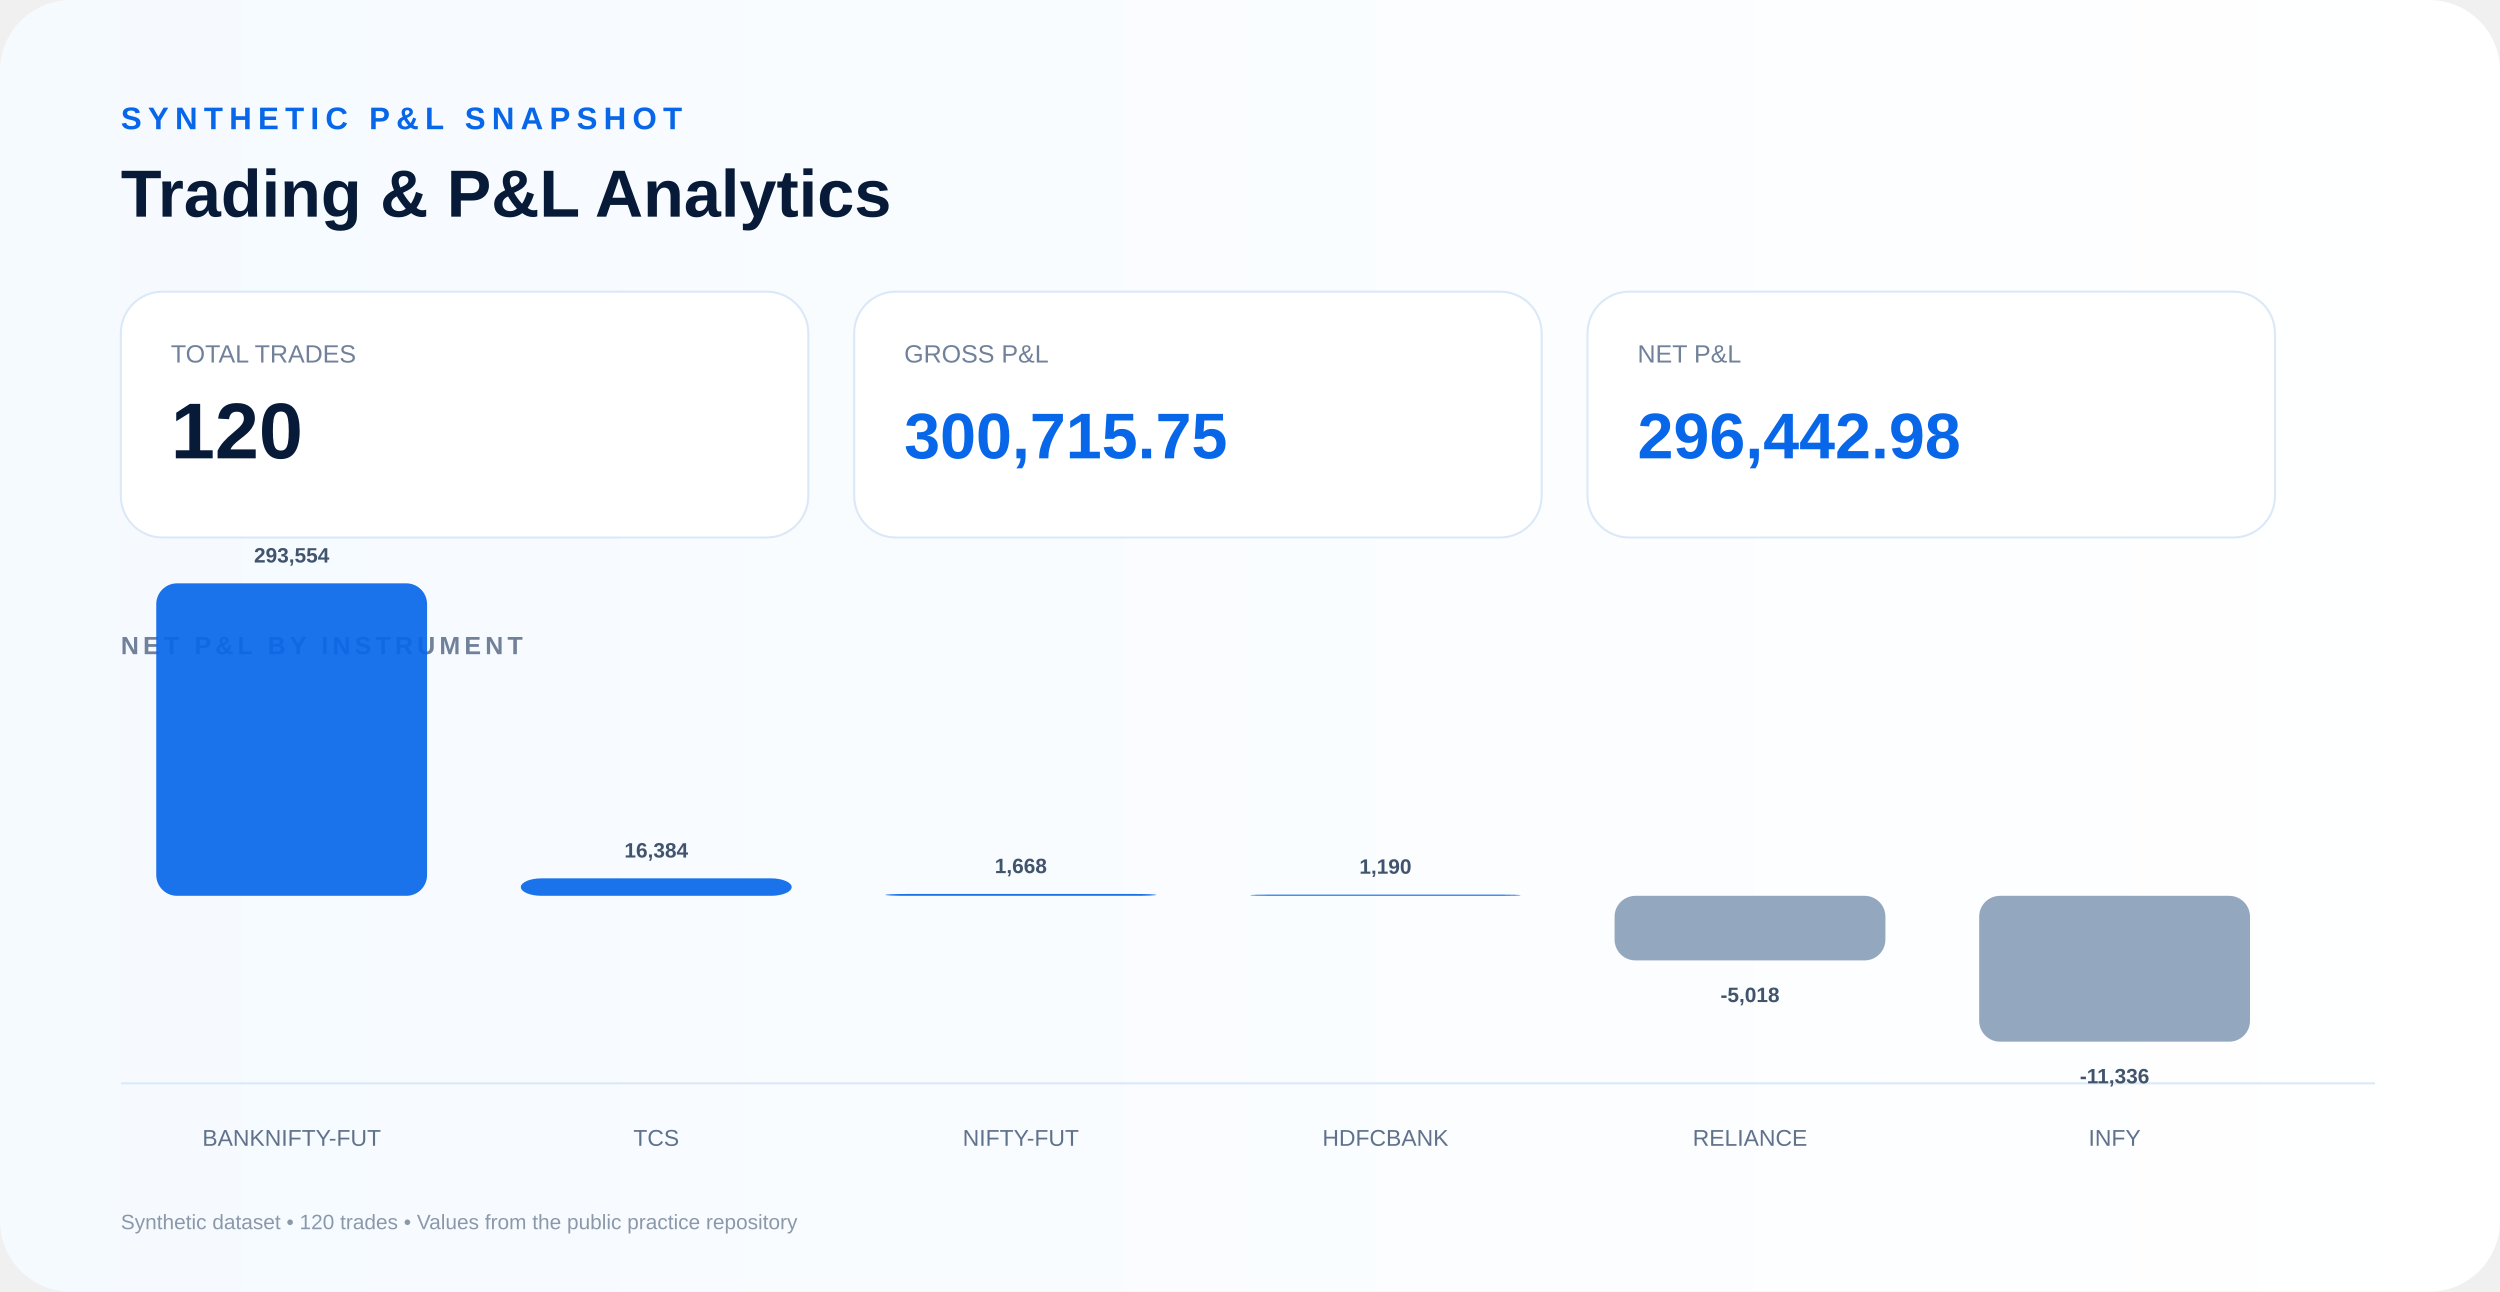
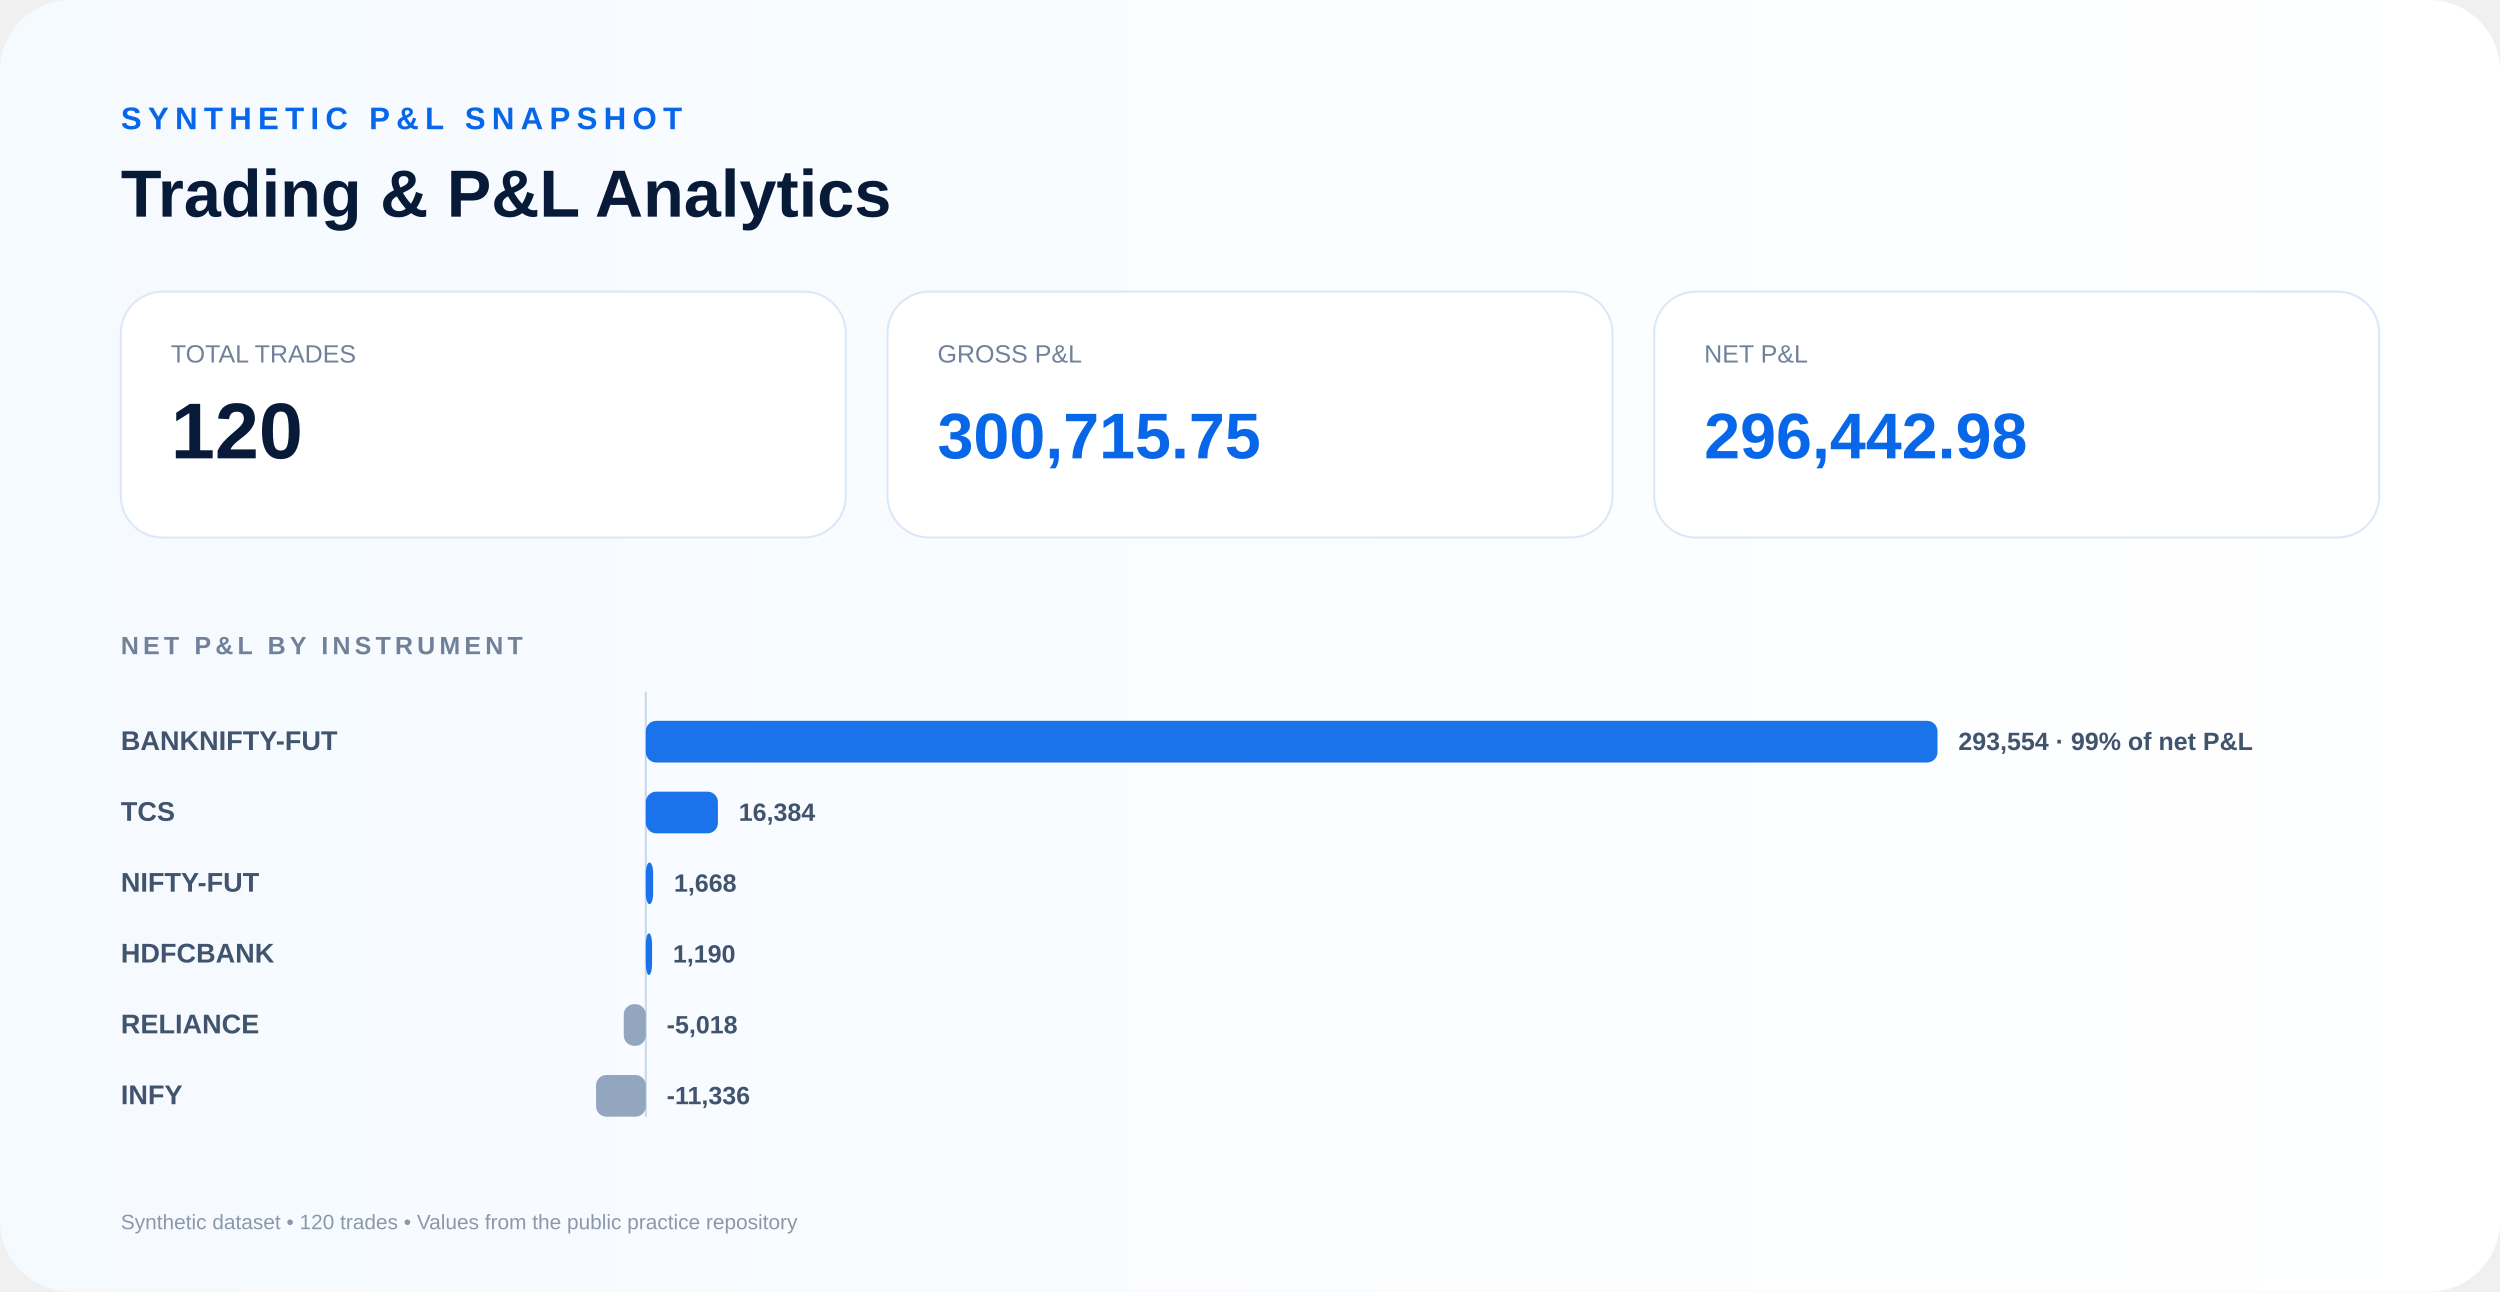
<svg xmlns="http://www.w3.org/2000/svg" viewBox="0 0 1200 620">
  <defs>
    <linearGradient id="bg" x1="0" x2="1">
      <stop stop-color="#f5faff" />
      <stop offset="1" stop-color="#ffffff" />
    </linearGradient>
    <linearGradient id="blue" x1="0" x2="1">
      <stop stop-color="#0867e8" />
      <stop offset="1" stop-color="#2d8cff" />
    </linearGradient>
  </defs>
  <rect width="1200" height="620" rx="34" fill="url(#bg)" />
  <text x="58" y="62" font-family="Arial,sans-serif" font-size="15" font-weight="700" fill="#0867e8" letter-spacing="3">SYNTHETIC P&amp;L SNAPSHOT</text>
  <text x="58" y="104" font-family="Arial,sans-serif" font-size="32" font-weight="700" fill="#071a38">Trading &amp; P&amp;L Analytics</text>
  <g font-family="Arial,sans-serif">
-     <rect x="58" y="140" width="330" height="118" rx="20" fill="#fff" stroke="#dbe8f7" />
+     <rect x="58" y="140" width="348" height="118" rx="20" fill="#fff" stroke="#dbe8f7" />
    <text x="82" y="174" font-size="12" fill="#708199">TOTAL TRADES</text>
    <text x="82" y="220" font-size="38" font-weight="700" fill="#071a38">120</text>
-     <rect x="410" y="140" width="330" height="118" rx="20" fill="#fff" stroke="#dbe8f7" />
-     <text x="434" y="174" font-size="12" fill="#708199">GROSS P&amp;L</text>
-     <text x="434" y="220" font-size="31" font-weight="700" fill="#0867e8">300,715.75</text>
-     <rect x="762" y="140" width="330" height="118" rx="20" fill="#fff" stroke="#dbe8f7" />
-     <text x="786" y="174" font-size="12" fill="#708199">NET P&amp;L</text>
-     <text x="786" y="220" font-size="31" font-weight="700" fill="#0867e8">296,442.98</text>
+     <rect x="426" y="140" width="348" height="118" rx="20" fill="#fff" stroke="#dbe8f7" />
+     <text x="450" y="174" font-size="12" fill="#708199">GROSS P&amp;L</text>
+     <text x="450" y="220" font-size="31" font-weight="700" fill="#0867e8">300,715.75</text>
+     <rect x="794" y="140" width="348" height="118" rx="20" fill="#fff" stroke="#dbe8f7" />
+     <text x="818" y="174" font-size="12" fill="#708199">NET P&amp;L</text>
+     <text x="818" y="220" font-size="31" font-weight="700" fill="#0867e8">296,442.98</text>
    <text x="58" y="314" font-size="12" font-weight="700" fill="#708199" letter-spacing="2">NET P&amp;L BY INSTRUMENT</text>
-     <line x1="58" y1="520" x2="1140" y2="520" stroke="#dbe8f7" />
-     <rect x="75" y="280.0" width="130" height="150.0" rx="10" fill="#0867e8" opacity=".92" />
-     <text x="140.0" y="550" text-anchor="middle" font-size="11" fill="#5f718b">BANKNIFTY-FUT</text>
-     <text x="140.0" y="270.0" text-anchor="middle" font-size="10" font-weight="700" fill="#40546d">293,554</text>
-     <rect x="250" y="421.6" width="130" height="8.4" rx="10" fill="#0867e8" opacity=".92" />
-     <text x="315.0" y="550" text-anchor="middle" font-size="11" fill="#5f718b">TCS</text>
-     <text x="315.0" y="411.6" text-anchor="middle" font-size="10" font-weight="700" fill="#40546d">16,384</text>
-     <rect x="425" y="429.1" width="130" height="0.9" rx="10" fill="#0867e8" opacity=".92" />
-     <text x="490.0" y="550" text-anchor="middle" font-size="11" fill="#5f718b">NIFTY-FUT</text>
-     <text x="490.0" y="419.1" text-anchor="middle" font-size="10" font-weight="700" fill="#40546d">1,668</text>
-     <rect x="600" y="429.4" width="130" height="0.6" rx="10" fill="#0867e8" opacity=".92" />
-     <text x="665.0" y="550" text-anchor="middle" font-size="11" fill="#5f718b">HDFCBANK</text>
-     <text x="665.0" y="419.4" text-anchor="middle" font-size="10" font-weight="700" fill="#40546d">1,190</text>
-     <rect x="775" y="430.0" width="130" height="31.0" rx="10" fill="#8aa0ba" opacity=".92" />
-     <text x="840.0" y="550" text-anchor="middle" font-size="11" fill="#5f718b">RELIANCE</text>
-     <text x="840.0" y="481.0" text-anchor="middle" font-size="10" font-weight="700" fill="#40546d">-5,018</text>
-     <rect x="950" y="430.0" width="130" height="70.0" rx="10" fill="#8aa0ba" opacity=".92" />
-     <text x="1015.0" y="550" text-anchor="middle" font-size="11" fill="#5f718b">INFY</text>
-     <text x="1015.0" y="520.0" text-anchor="middle" font-size="10" font-weight="700" fill="#40546d">-11,336</text>
+     <line x1="310" y1="332" x2="310" y2="536" stroke="#c9d9ec" />
+     <text x="58" y="360" font-size="13" fill="#40546d" font-weight="600">BANKNIFTY-FUT</text>
+     <rect x="310.0" y="346" width="620.0" height="20" rx="5" fill="#0867e8" opacity=".92" />
+     <text x="940.0" y="360" font-size="12" font-weight="700" fill="#40546d">293,554  ·  99% of net P&amp;L</text>
+     <text x="58" y="394" font-size="13" fill="#40546d" font-weight="600">TCS</text>
+     <rect x="310.0" y="380" width="34.6" height="20" rx="5" fill="#0867e8" opacity=".92" />
+     <text x="354.6" y="394" font-size="12" font-weight="700" fill="#40546d">16,384</text>
+     <text x="58" y="428" font-size="13" fill="#40546d" font-weight="600">NIFTY-FUT</text>
+     <rect x="310.0" y="414" width="3.5" height="20" rx="5" fill="#0867e8" opacity=".92" />
+     <text x="323.5" y="428" font-size="12" font-weight="700" fill="#40546d">1,668</text>
+     <text x="58" y="462" font-size="13" fill="#40546d" font-weight="600">HDFCBANK</text>
+     <rect x="310.0" y="448" width="3.0" height="20" rx="5" fill="#0867e8" opacity=".92" />
+     <text x="323.0" y="462" font-size="12" font-weight="700" fill="#40546d">1,190</text>
+     <text x="58" y="496" font-size="13" fill="#40546d" font-weight="600">RELIANCE</text>
+     <rect x="299.4" y="482" width="10.6" height="20" rx="5" fill="#8aa0ba" opacity=".92" />
+     <text x="320" y="496" font-size="12" font-weight="700" fill="#40546d">-5,018</text>
+     <text x="58" y="530" font-size="13" fill="#40546d" font-weight="600">INFY</text>
+     <rect x="286.1" y="516" width="23.9" height="20" rx="5" fill="#8aa0ba" opacity=".92" />
+     <text x="320" y="530" font-size="12" font-weight="700" fill="#40546d">-11,336</text>
  </g>
  <text x="58" y="590" font-family="Arial,sans-serif" font-size="10" fill="#8a98aa">Synthetic dataset • 120 trades • Values from the public practice repository</text>
</svg>
